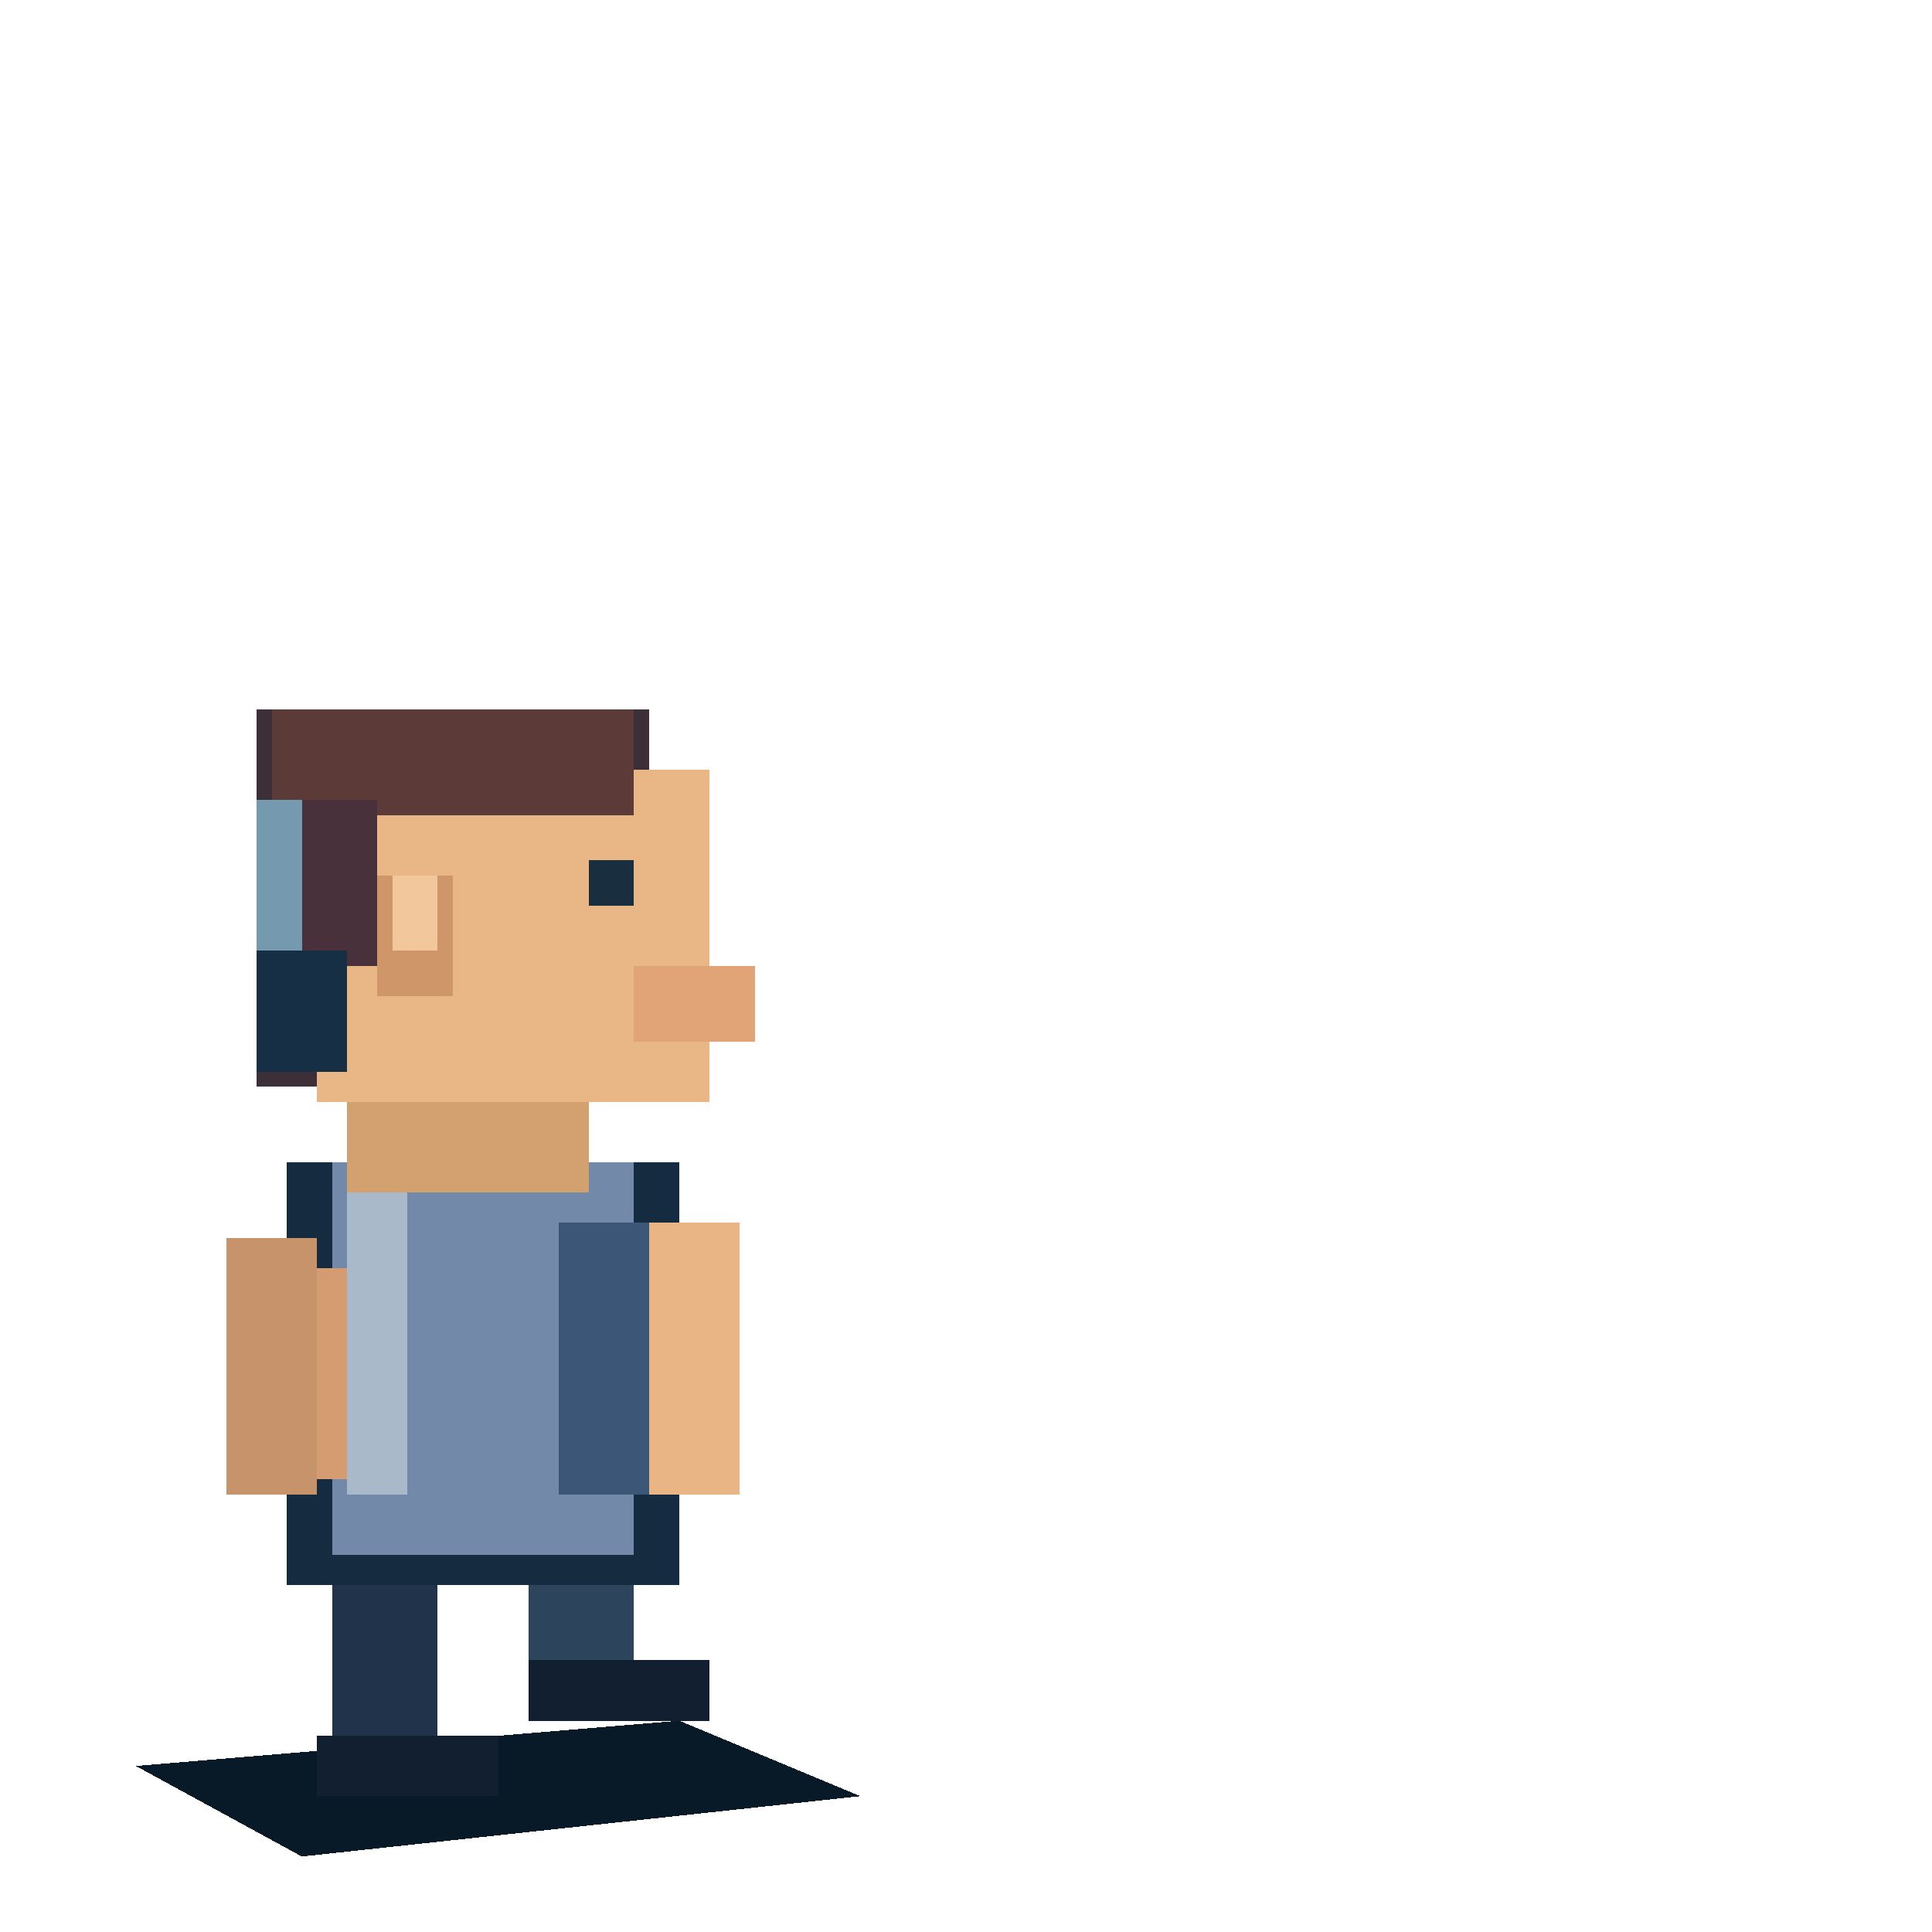
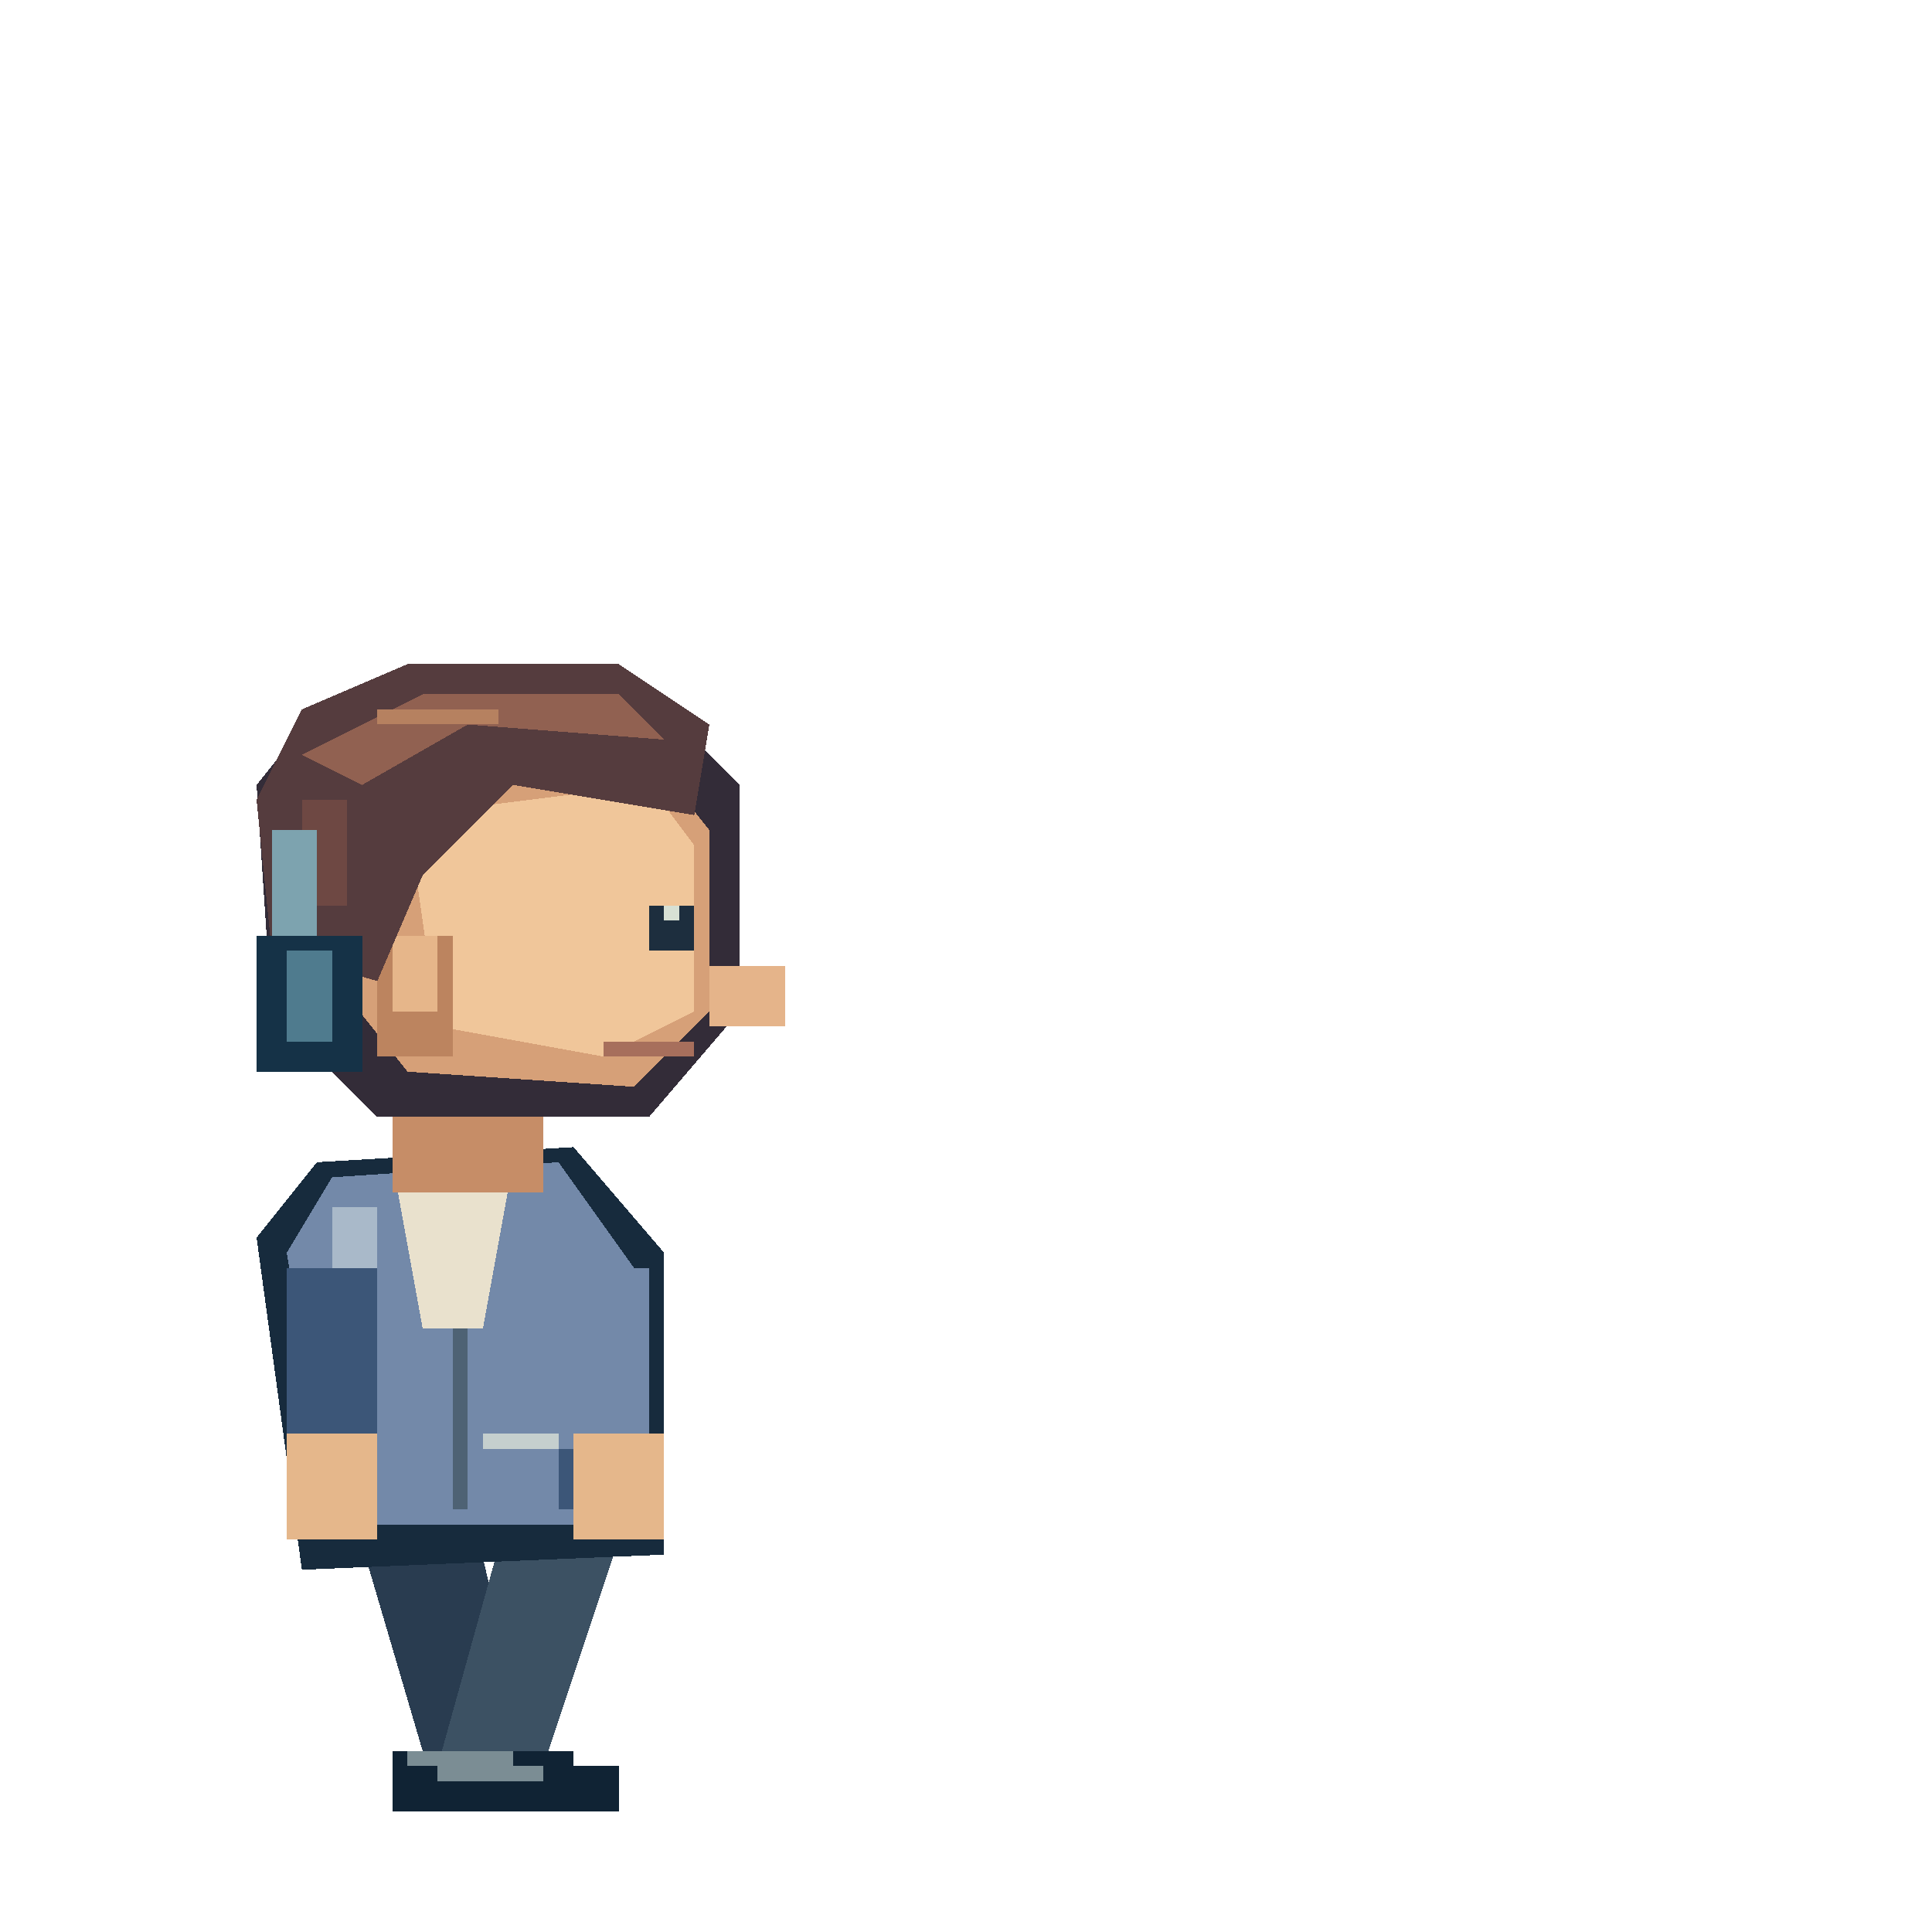
<svg xmlns="http://www.w3.org/2000/svg" width="128" height="128" viewBox="0 0 128 128" shape-rendering="crispEdges">
-   <polygon points="9,117 45,114 57,119 20,123" fill="#081a27" />
-   <rect x="22" y="100" width="7" height="16" fill="#20334b" />
-   <rect x="35" y="100" width="7" height="11" fill="#2d455c" />
-   <rect x="21" y="115" width="12" height="4" fill="#111f30" />
-   <rect x="35" y="110" width="12" height="4" fill="#111f30" />
-   <rect x="19" y="77" width="26" height="28" fill="#142b40" />
-   <rect x="22" y="77" width="20" height="26" fill="#7389a9" />
-   <rect x="23" y="79" width="4" height="20" fill="#a9b9c9" />
-   <rect x="37" y="81" width="6" height="18" fill="#3c5678" />
-   <rect x="23" y="69" width="16" height="10" fill="#d3a16f" />
-   <rect x="17" y="47" width="26" height="25" fill="#3d2f37" />
-   <rect x="21" y="51" width="26" height="22" fill="#e8b785" />
-   <rect x="18" y="47" width="24" height="7" fill="#5b3a37" />
-   <rect x="18" y="53" width="7" height="11" fill="#48313a" />
-   <rect x="39" y="57" width="3" height="3" fill="#192f40" />
-   <rect x="42" y="64" width="8" height="5" fill="#e1a477" />
-   <rect x="25" y="58" width="5" height="8" fill="#cf966a" />
-   <rect x="26" y="58" width="3" height="5" fill="#f3c79c" />
-   <rect x="17" y="53" width="3" height="16" fill="#7599af" />
-   <rect x="17" y="63" width="6" height="8" fill="#172f45" />
-   <rect x="18" y="84" width="5" height="14" fill="#d49c70" />
-   <rect x="15" y="82" width="6" height="17" fill="#c7936b" />
-   <rect x="43" y="81" width="6" height="18" fill="#e9b584" />
+   <polygon points="23,99 31,99 35,116 28,116" fill="#293c50" />
+   <polygon points="34,99 42,99 36,117 29,117" fill="#3c5163" />
+   <rect x="26" y="116" width="12" height="4" fill="#102334" />
+   <rect x="28" y="117" width="13" height="3" fill="#102334" />
+   <rect x="27" y="116" width="7" height="1" fill="#7b8d94" />
+   <rect x="29" y="117" width="7" height="1" fill="#7b8d94" />
+   <polygon points="21,77 38,76 44,83 44,103 20,104 17,82" fill="#172b3d" />
+   <polygon points="22,78 37,77 42,84 41,101 22,101 19,83" fill="#7389a9" />
+   <rect x="22" y="80" width="3" height="19" fill="#a9b9c9" />
+   <rect x="37" y="84" width="4" height="16" fill="#3c5678" />
+   <polygon points="26,77 34,77 32,88 28,88" fill="#e9e1cd" />
+   <rect x="30" y="88" width="1" height="12" fill="#4e6274" />
+   <rect x="32" y="95" width="5" height="1" fill="#c5cfce" />
+   <rect x="26" y="71" width="10" height="8" fill="#c68d67" />
+   <polygon points="17,52 21,47 43,46 49,52 49,67 43,74 25,74 18,67" fill="#332c38" />
+   <polygon points="23,52 43,50 47,55 47,67 42,72 27,71 23,66" fill="#d6a078" />
+   <polygon points="27,54 43,52 46,56 46,67 40,70 29,68" fill="#f0c69a" />
+   <rect x="43" y="60" width="3" height="3" fill="#1d2e3e" />
+   <rect x="44" y="60" width="1" height="1" fill="#d7e0d4" />
+   <rect x="47" y="64" width="5" height="4" fill="#e5b48a" />
+   <rect x="40" y="69" width="6" height="1" fill="#a76f5c" />
+   <rect x="25" y="62" width="5" height="8" fill="#bc845f" />
+   <rect x="26" y="62" width="3" height="5" fill="#e6b68a" />
+   <polygon points="17,53 20,47 27,44 41,44 47,48 46,54 34,52 28,58 25,65 18,63" fill="#553c3e" />
+   <polygon points="20,50 28,46 41,46 44,49 31,48 24,52" fill="#916151" />
+   <rect x="20" y="53" width="3" height="7" fill="#6e4843" />
+   <rect x="25" y="47" width="8" height="1" fill="#b68160" />
+   <rect x="18" y="55" width="3" height="12" fill="#7da3af" />
+   <rect x="17" y="62" width="7" height="9" fill="#153247" />
+   <rect x="19" y="63" width="3" height="6" fill="#4f7b8e" />
+   <rect x="19" y="84" width="6" height="12" fill="#3c5678" />
+   <rect x="19" y="95" width="6" height="7" fill="#e5b78b" />
+   <rect x="37" y="84" width="6" height="12" fill="#7389a9" />
+   <rect x="38" y="95" width="6" height="7" fill="#e5b78b" />
</svg>
